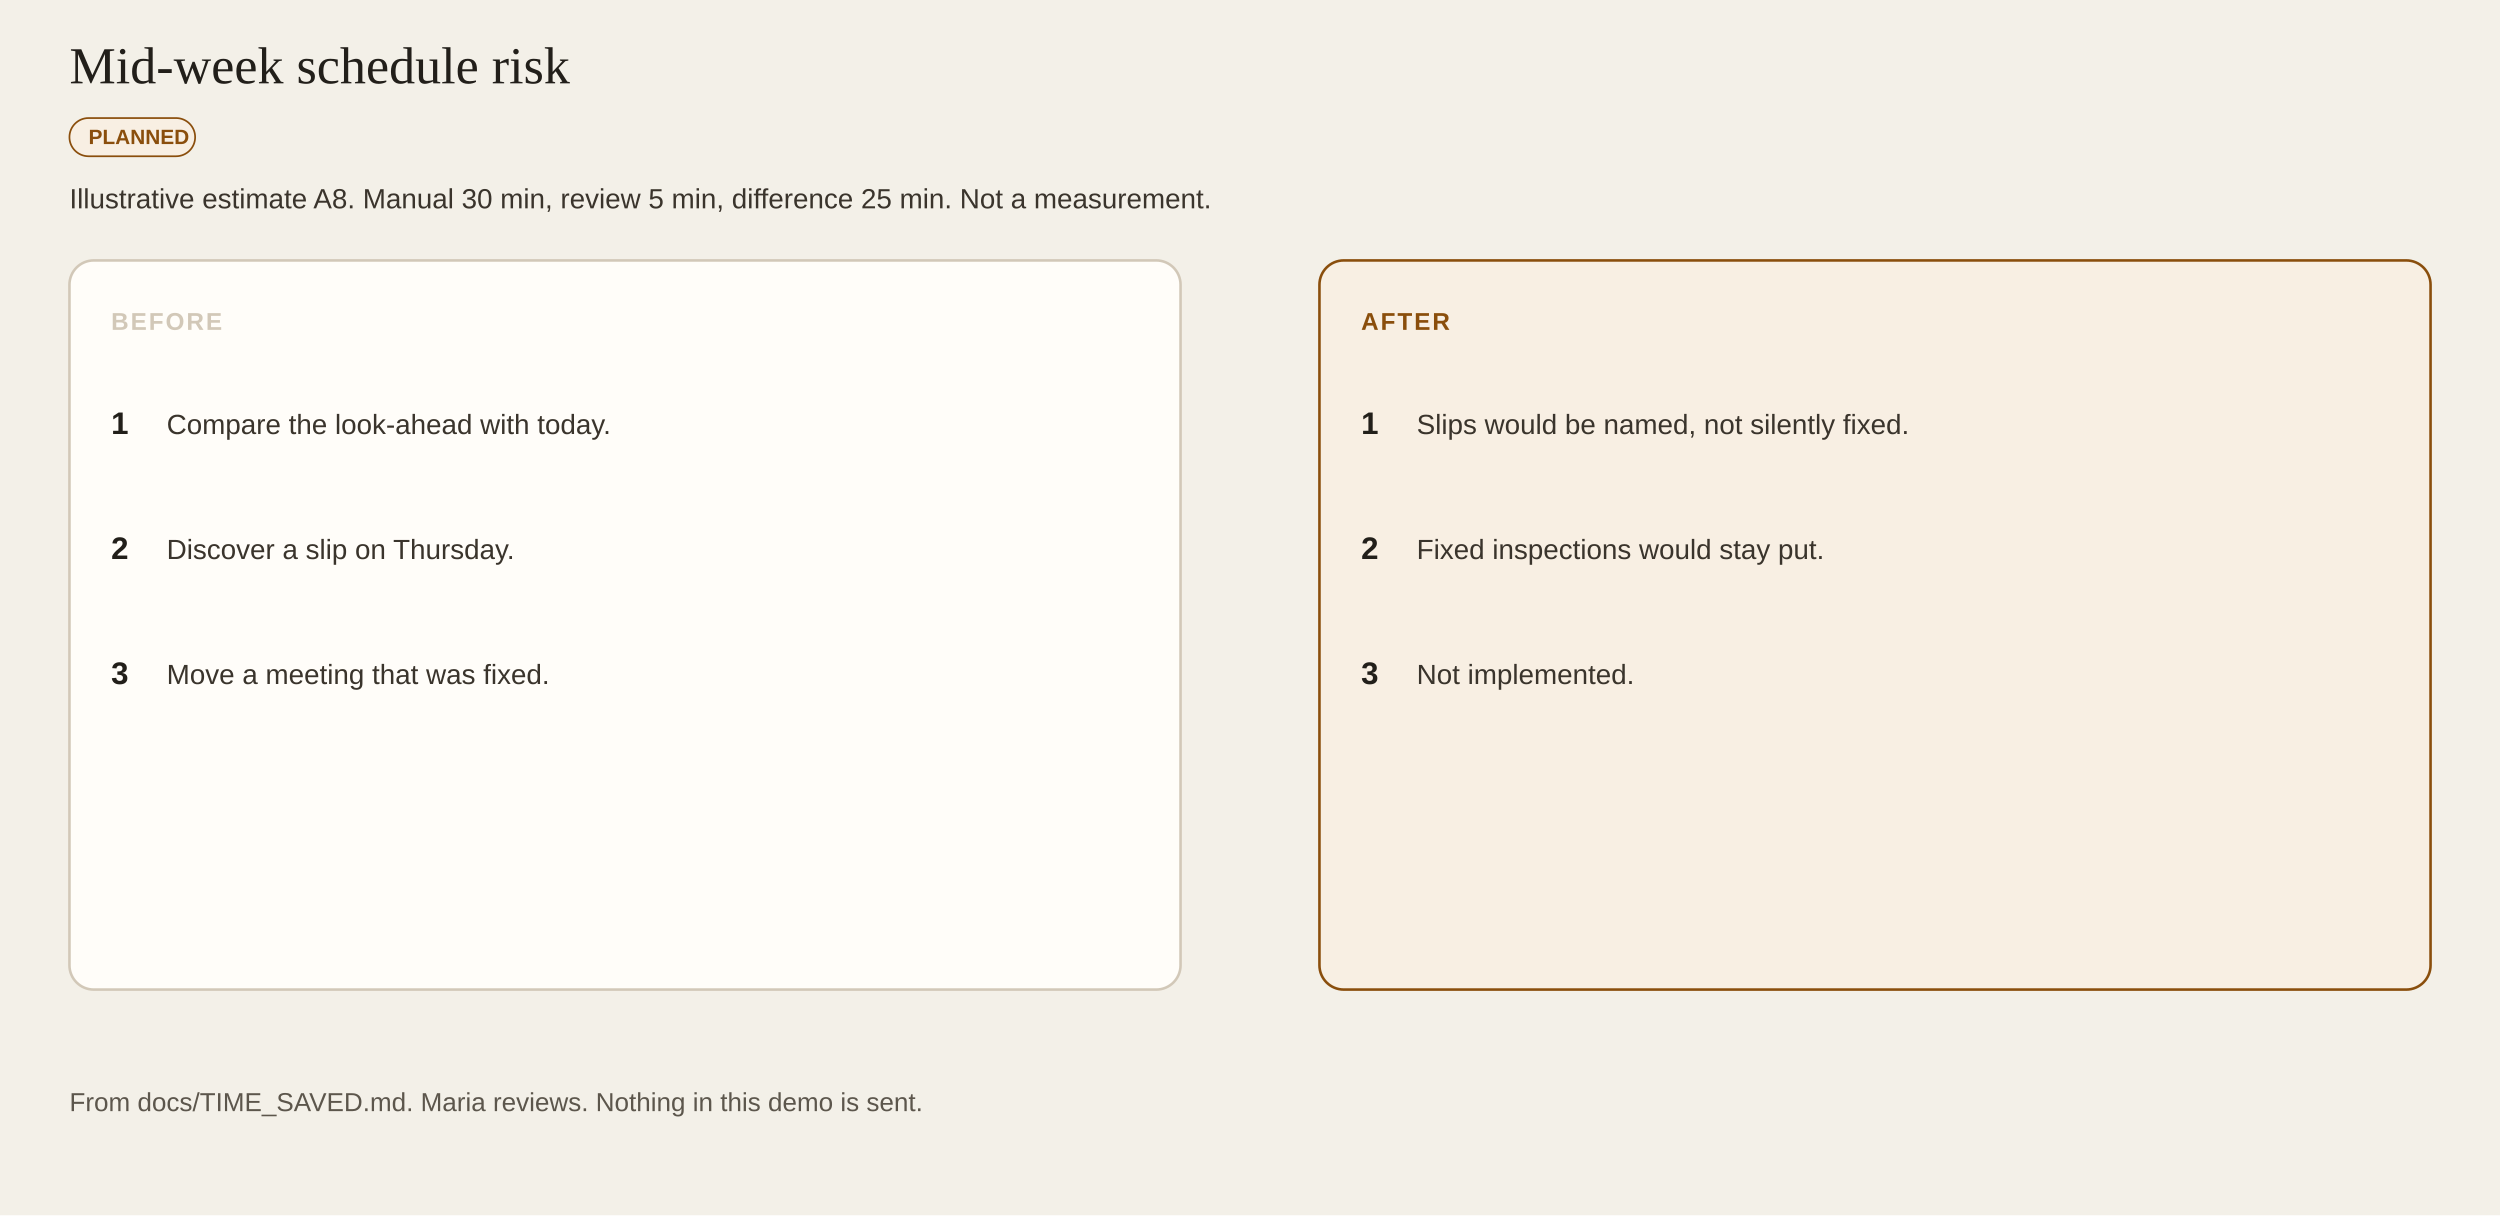
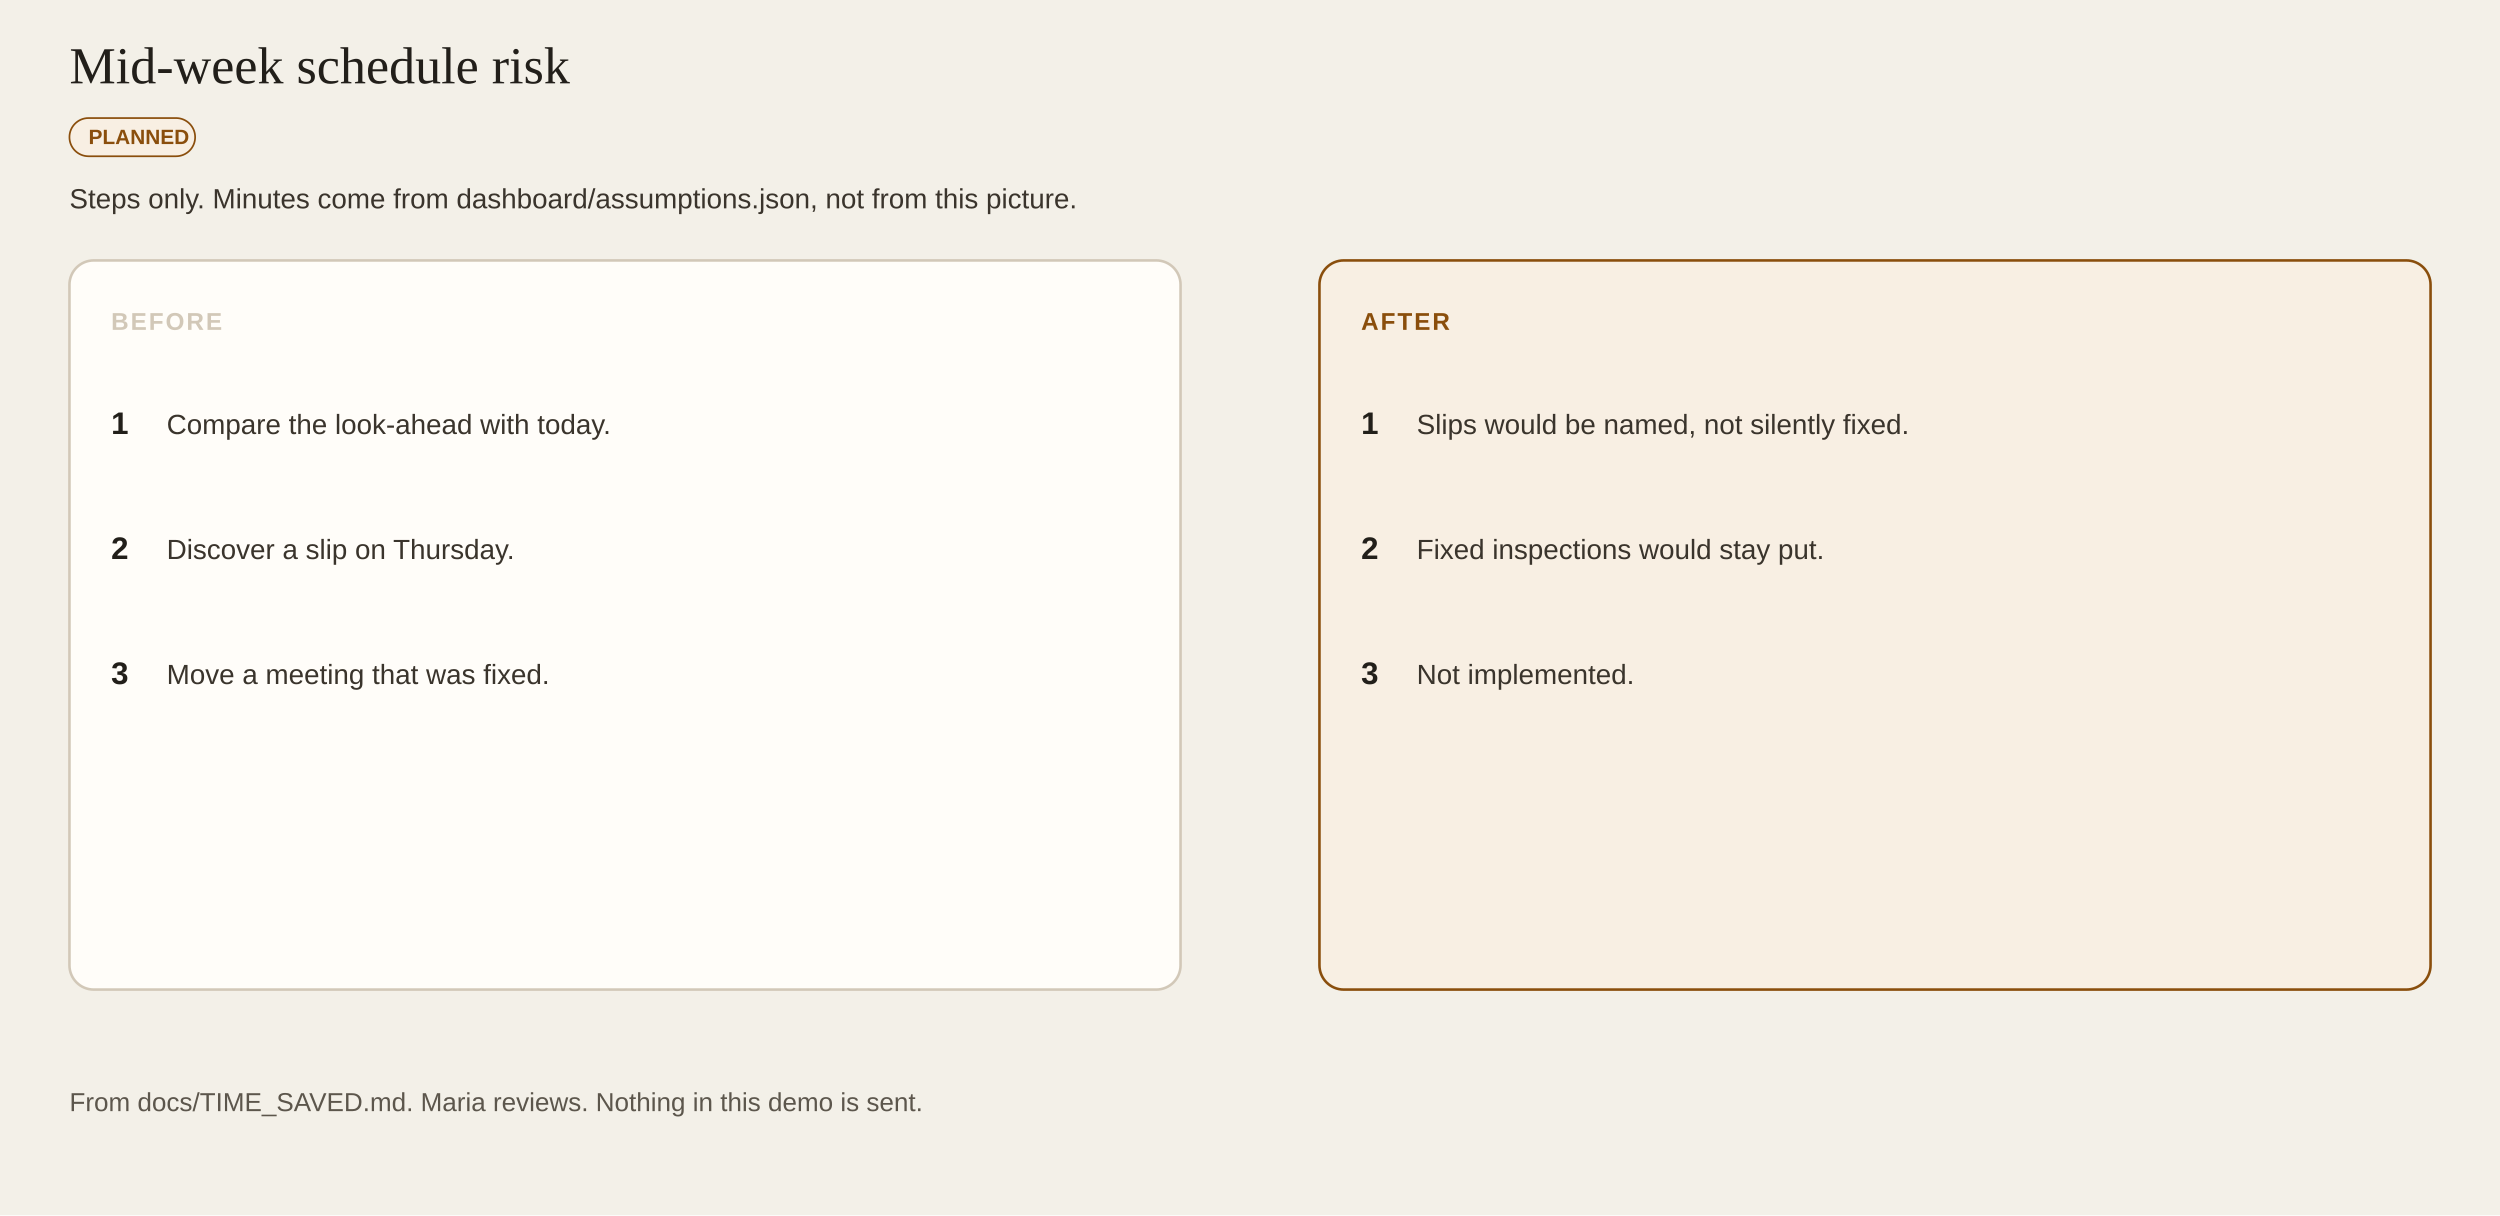
<svg xmlns="http://www.w3.org/2000/svg" width="1440" height="700" viewBox="0 0 1440 700" role="img" aria-labelledby="title desc">
  <style>text { font-family: "Liberation Sans", "Segoe UI", system-ui, sans-serif; } .serif { font-family: Georgia, "Liberation Serif", Palatino, serif; }</style>
  <rect width="1440" height="700" fill="#f3f0e8" />
  <text x="40" y="48" class="serif" font-size="30" fill="#221f1a">Mid-week schedule risk</text>
  <rect x="40" y="68" width="72.4" height="22" rx="11" fill="#f8efe3" stroke="#8a4e0c" />
  <text x="51" y="83" fill="#8a4e0c" font-size="12" font-weight="700">PLANNED</text>
-   <text x="40" y="120" font-size="16" fill="#3a342c">Illustrative estimate A8. Manual 30 min, review 5 min, difference 25 min. Not a measurement.</text>
+   <text x="40" y="120" font-size="16" fill="#3a342c">Steps only. Minutes come from dashboard/assumptions.json, not from this picture.</text>
  <rect x="40" y="150" width="640" height="420" rx="14" fill="#fffdf9" stroke="#d2c8b8" stroke-width="1.5" />
  <text x="64" y="190" fill="#d2c8b8" font-size="14" font-weight="700" letter-spacing="0.08em">BEFORE</text>
  <text x="64" y="250" fill="#221f1a" font-size="18" font-weight="700">1</text>
  <text x="96" y="250" fill="#3a342c" font-size="16">Compare the look-ahead with today.</text>
  <text x="64" y="322" fill="#221f1a" font-size="18" font-weight="700">2</text>
  <text x="96" y="322" fill="#3a342c" font-size="16">Discover a slip on Thursday.</text>
  <text x="64" y="394" fill="#221f1a" font-size="18" font-weight="700">3</text>
  <text x="96" y="394" fill="#3a342c" font-size="16">Move a meeting that was fixed.</text>
  <rect x="760" y="150" width="640" height="420" rx="14" fill="#f8efe3" stroke="#8a4e0c" stroke-width="1.5" />
  <text x="784" y="190" fill="#8a4e0c" font-size="14" font-weight="700" letter-spacing="0.08em">AFTER</text>
  <text x="784" y="250" fill="#221f1a" font-size="18" font-weight="700">1</text>
  <text x="816" y="250" fill="#3a342c" font-size="16">Slips would be named, not silently fixed.</text>
  <text x="784" y="322" fill="#221f1a" font-size="18" font-weight="700">2</text>
  <text x="816" y="322" fill="#3a342c" font-size="16">Fixed inspections would stay put.</text>
  <text x="784" y="394" fill="#221f1a" font-size="18" font-weight="700">3</text>
  <text x="816" y="394" fill="#3a342c" font-size="16">Not implemented.</text>
  <text x="40" y="640" font-size="15" fill="#5c564c">From docs/TIME_SAVED.md. Maria reviews. Nothing in this demo is sent.</text>
</svg>
